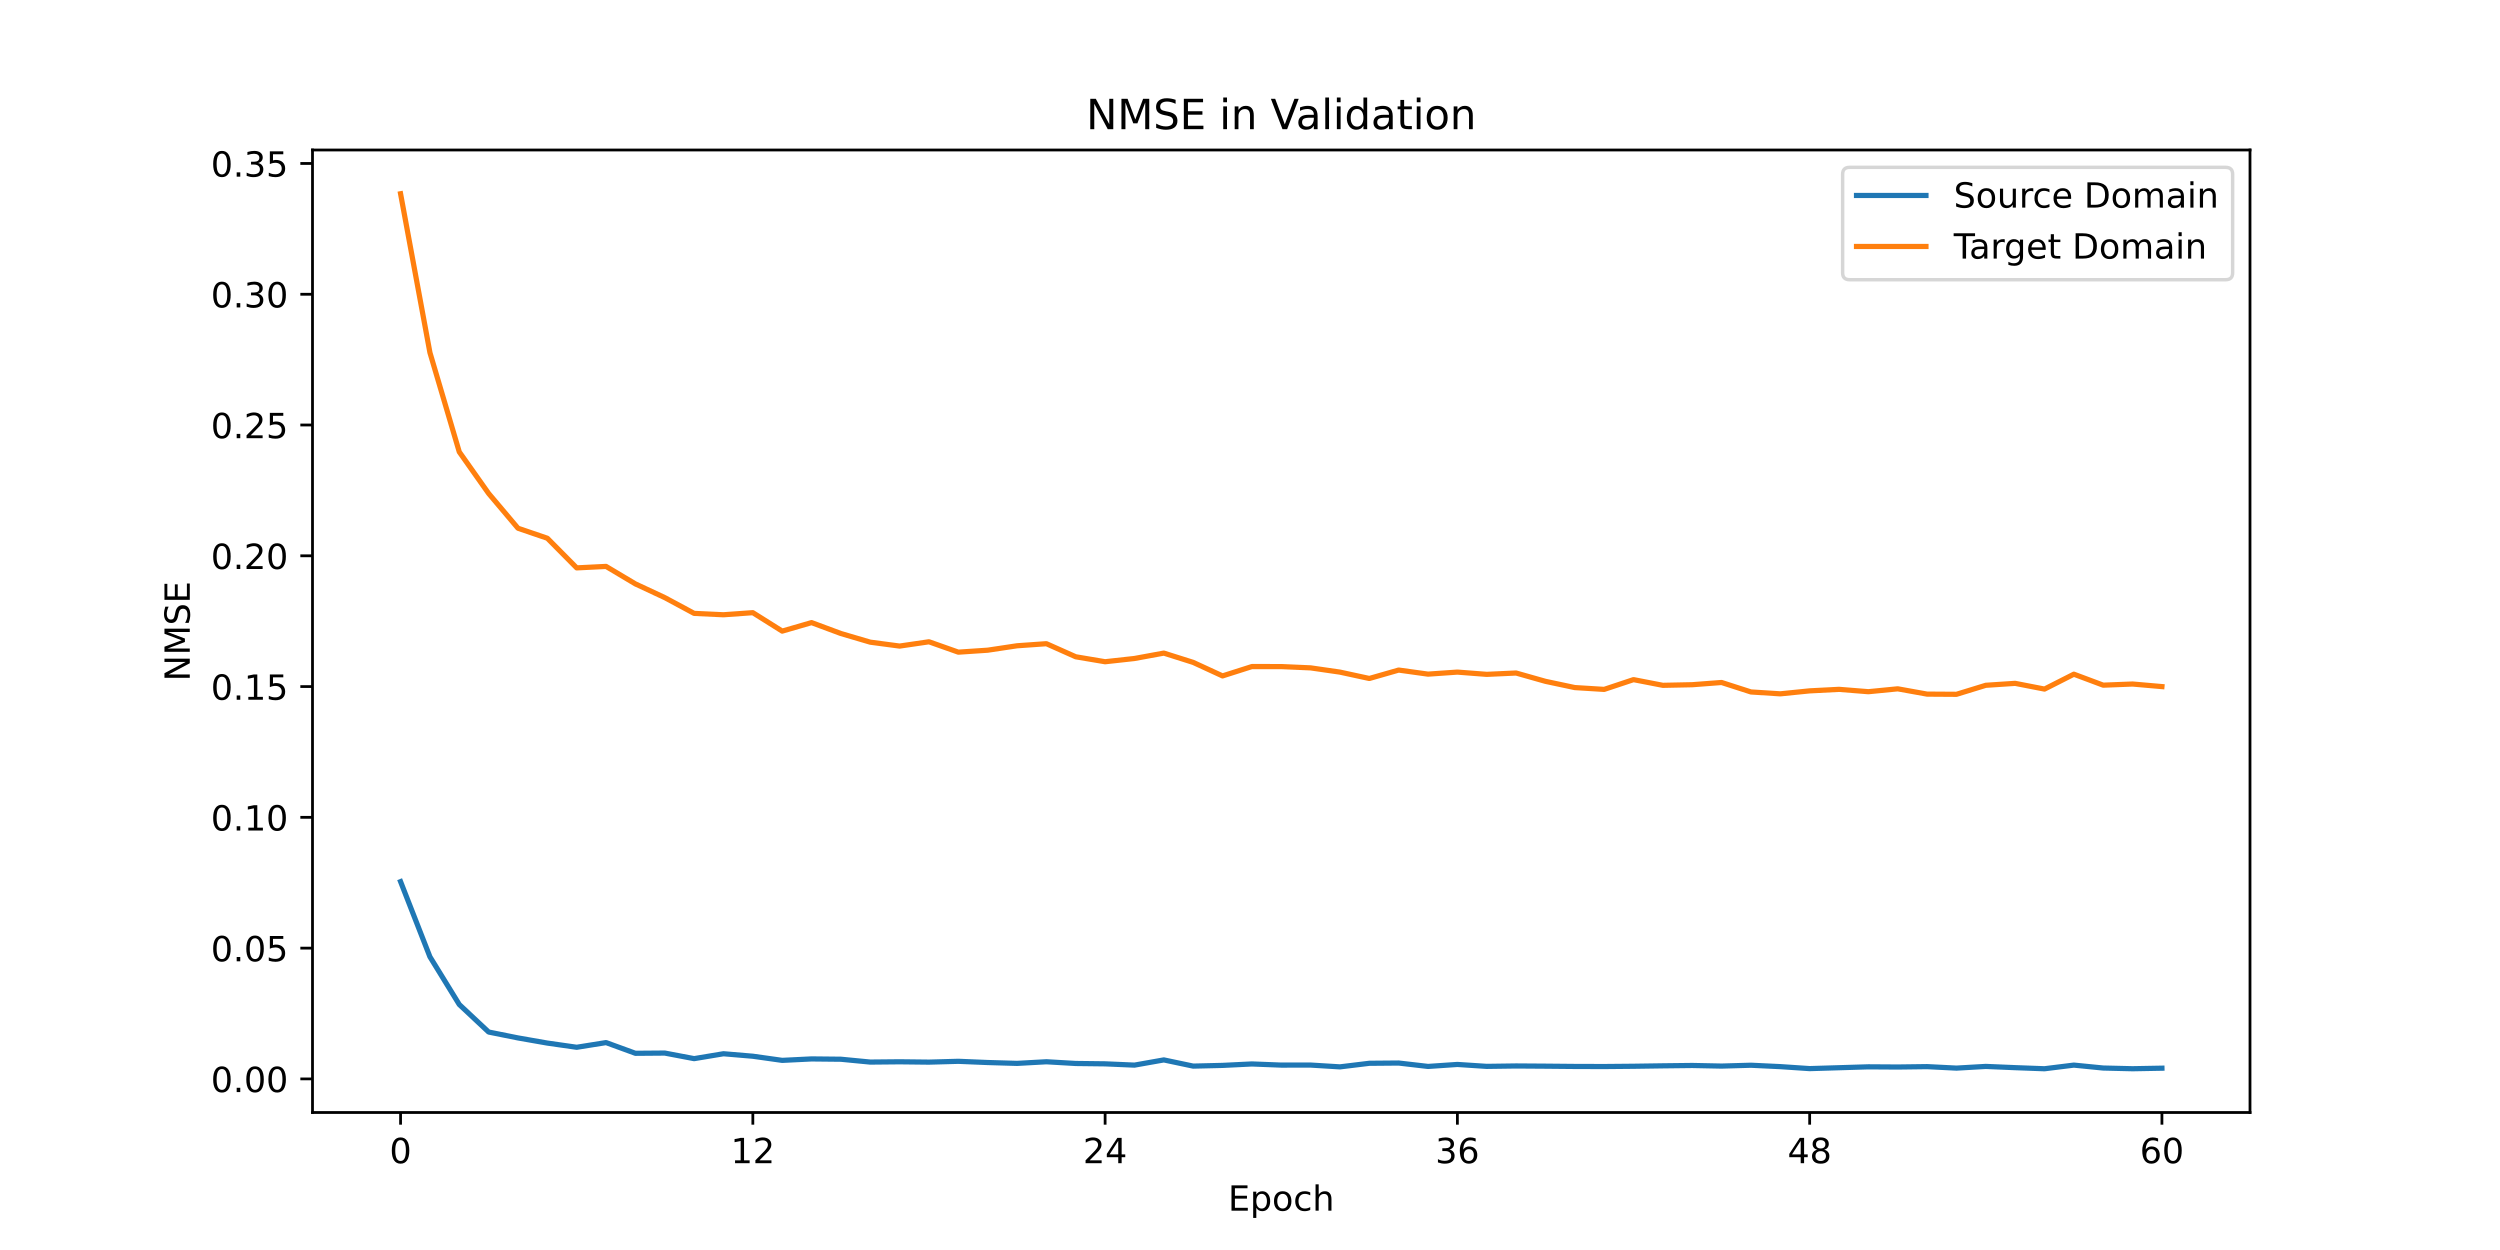
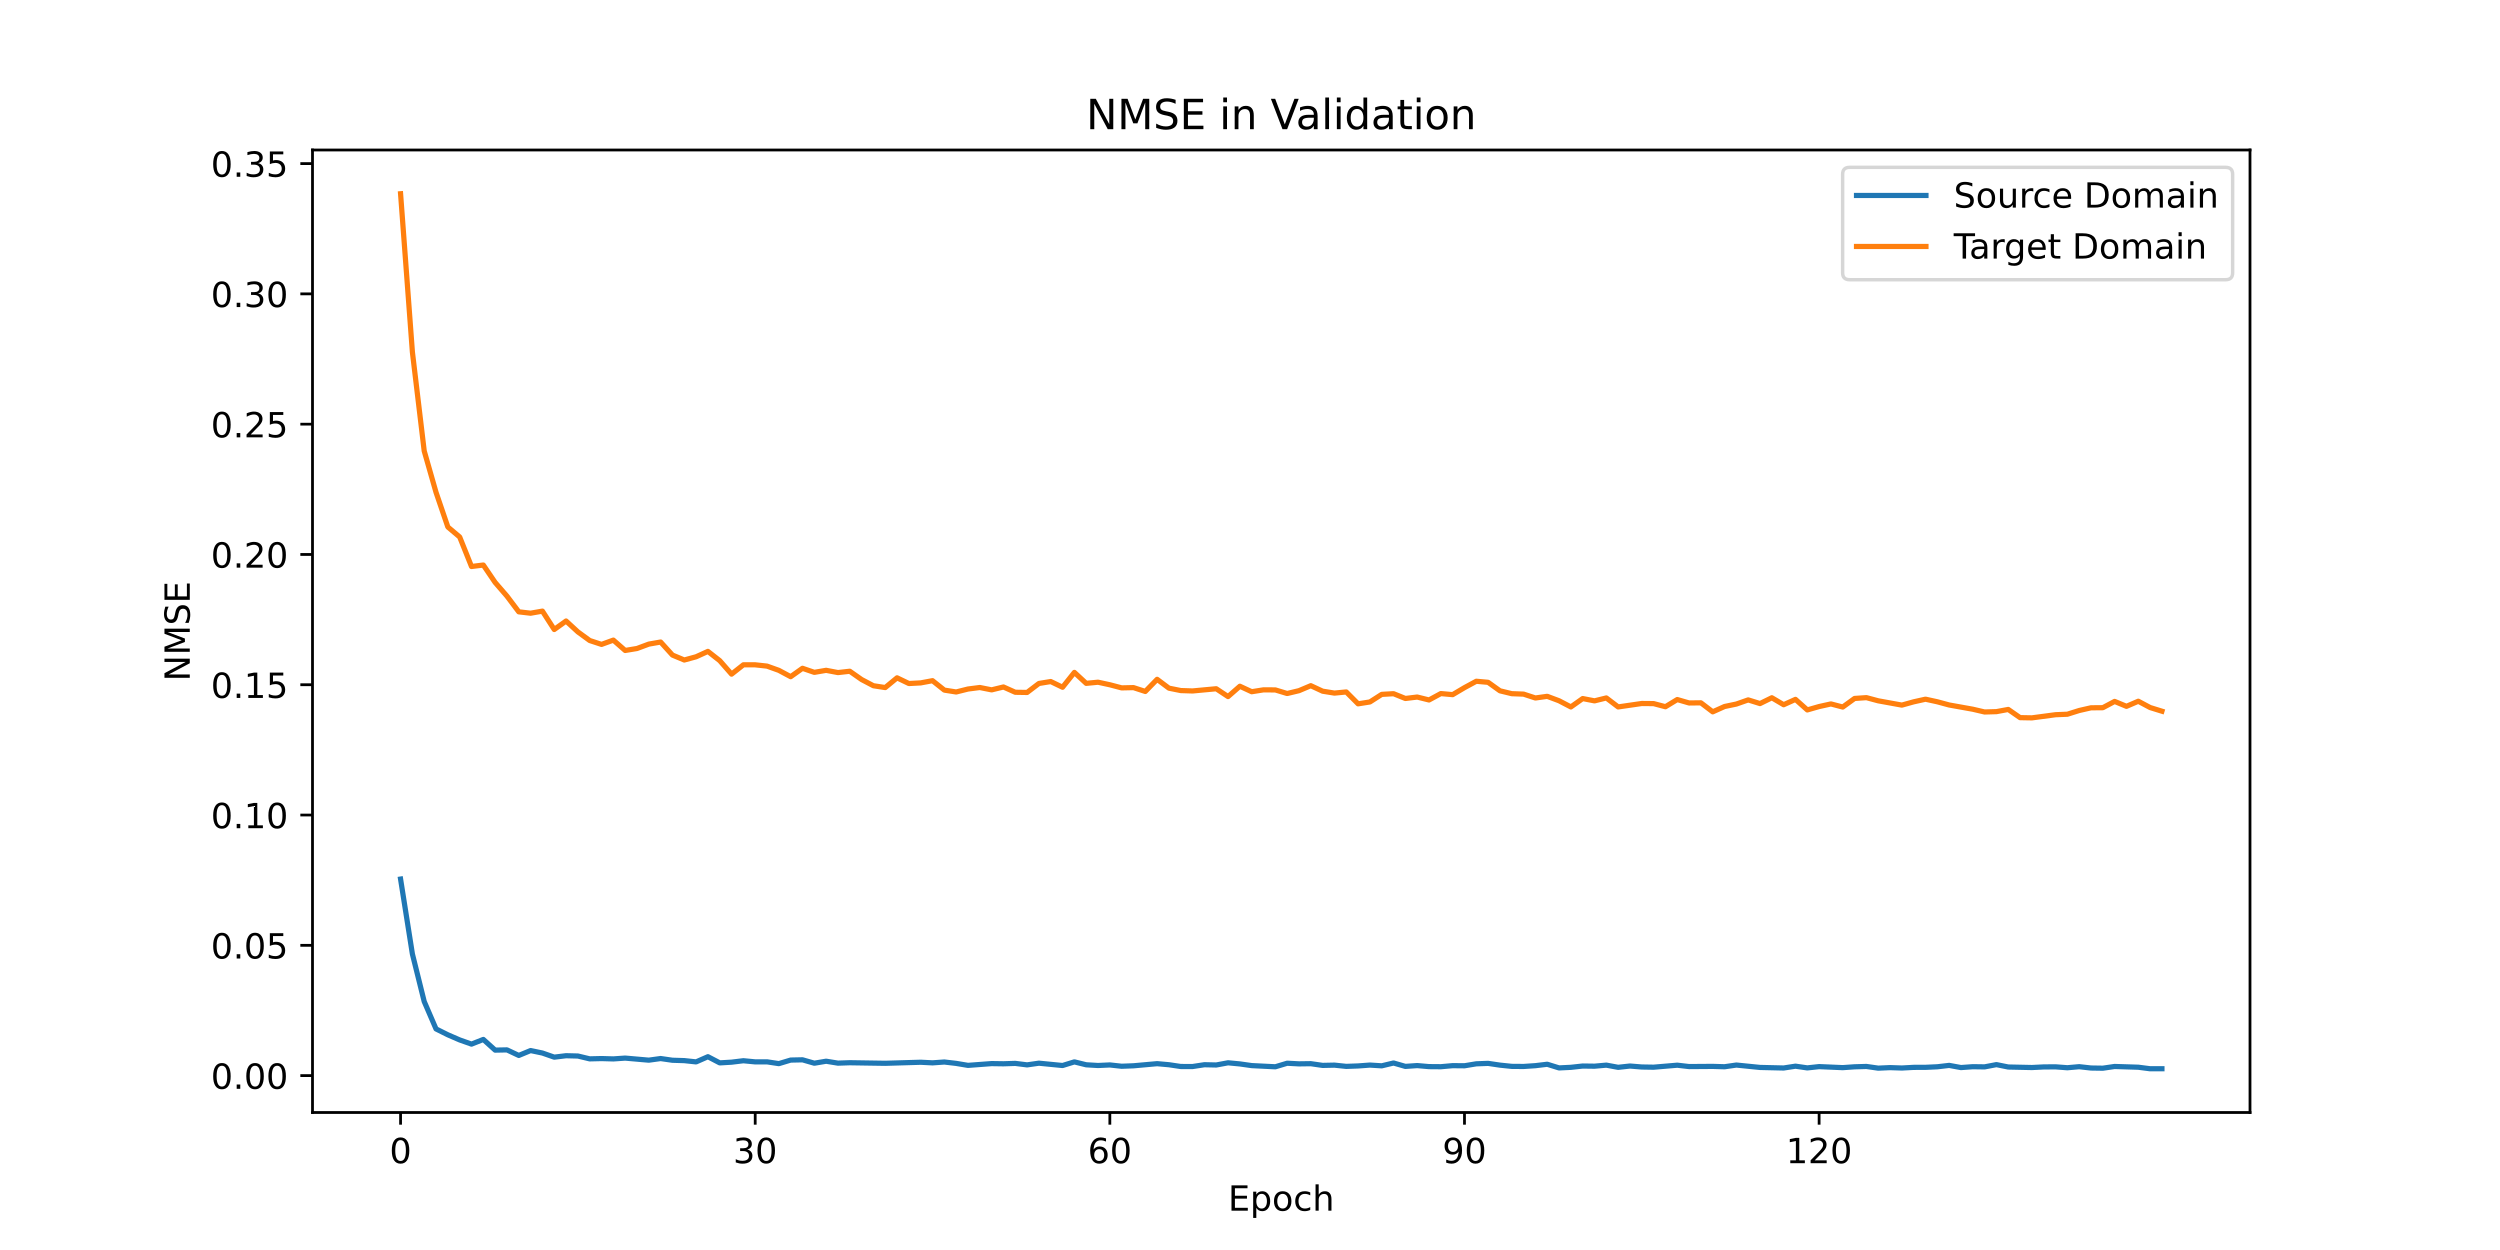
<svg xmlns="http://www.w3.org/2000/svg" xmlns:xlink="http://www.w3.org/1999/xlink" width="720pt" height="360pt" viewBox="0 0 720 360" version="1.1">
  <defs>
    <style type="text/css">*{stroke-linejoin: round; stroke-linecap: butt}</style>
  </defs>
  <g id="figure_1">
    <g id="patch_1">
      <path d="M 0 360  L 720 360  L 720 0  L 0 0  z " style="fill: #ffffff" />
    </g>
    <g id="axes_1">
      <g id="patch_2">
        <path d="M 90 320.4  L 648 320.4  L 648 43.2  L 90 43.2  z " style="fill: #ffffff" />
      </g>
      <g id="matplotlib.axis_1">
        <g id="xtick_1">
          <g id="line2d_1">
            <defs>
-               <path id="m28e0b7d686" d="M 0 0  L 0 3.5  " style="stroke: #000000; stroke-width: 0.8" />
-             </defs>
-             <g>
-               <use xlink:href="#m28e0b7d686" x="115.364" y="320.4" style="stroke: #000000; stroke-width: 0.8" />
+               <path id="m76e03df999" d="M 0 0  L 0 3.5  " style="stroke: #000000; stroke-width: 0.8" />
+             </defs>
+             <g>
+               <use xlink:href="#m76e03df999" x="115.364" y="320.4" style="stroke: #000000; stroke-width: 0.8" />
            </g>
          </g>
          <g id="text_1">
            <g transform="translate(112.1824 334.9984) scale(0.1 -0.1)">
              <defs>
                <path id="DejaVuSans-30" d="M 2034 4250  Q 1547 4250 1301 3770  Q 1056 3291 1056 2328  Q 1056 1369 1301 889  Q 1547 409 2034 409  Q 2525 409 2770 889  Q 3016 1369 3016 2328  Q 3016 3291 2770 3770  Q 2525 4250 2034 4250  z M 2034 4750  Q 2819 4750 3233 4129  Q 3647 3509 3647 2328  Q 3647 1150 3233 529  Q 2819 -91 2034 -91  Q 1250 -91 836 529  Q 422 1150 422 2328  Q 422 3509 836 4129  Q 1250 4750 2034 4750  z " transform="scale(0.015625)" />
              </defs>
              <use xlink:href="#DejaVuSans-30" />
            </g>
          </g>
        </g>
        <g id="xtick_2">
          <g id="line2d_2">
            <g>
-               <use xlink:href="#m28e0b7d686" x="216.818" y="320.4" style="stroke: #000000; stroke-width: 0.8" />
+               <use xlink:href="#m76e03df999" x="217.499" y="320.4" style="stroke: #000000; stroke-width: 0.8" />
            </g>
          </g>
          <g id="text_2">
-             <g transform="translate(210.4557 334.9984) scale(0.1 -0.1)">
+             <g transform="translate(211.1366 334.9984) scale(0.1 -0.1)">
+               <defs>
+                 <path id="DejaVuSans-33" d="M 2597 2516  Q 3050 2419 3304 2112  Q 3559 1806 3559 1356  Q 3559 666 3084 287  Q 2609 -91 1734 -91  Q 1441 -91 1130 -33  Q 819 25 488 141  L 488 750  Q 750 597 1062 519  Q 1375 441 1716 441  Q 2309 441 2620 675  Q 2931 909 2931 1356  Q 2931 1769 2642 2001  Q 2353 2234 1838 2234  L 1294 2234  L 1294 2753  L 1863 2753  Q 2328 2753 2575 2939  Q 2822 3125 2822 3475  Q 2822 3834 2567 4026  Q 2313 4219 1838 4219  Q 1578 4219 1281 4162  Q 984 4106 628 3988  L 628 4550  Q 988 4650 1302 4700  Q 1616 4750 1894 4750  Q 2613 4750 3031 4423  Q 3450 4097 3450 3541  Q 3450 3153 3228 2886  Q 3006 2619 2597 2516  z " transform="scale(0.015625)" />
+               </defs>
+               <use xlink:href="#DejaVuSans-33" />
+               <use xlink:href="#DejaVuSans-30" transform="translate(63.62305 0)" />
+             </g>
+           </g>
+         </g>
+         <g id="xtick_3">
+           <g id="line2d_3">
+             <g>
+               <use xlink:href="#m76e03df999" x="319.635" y="320.4" style="stroke: #000000; stroke-width: 0.8" />
+             </g>
+           </g>
+           <g id="text_3">
+             <g transform="translate(313.272 334.9984) scale(0.1 -0.1)">
+               <defs>
+                 <path id="DejaVuSans-36" d="M 2113 2584  Q 1688 2584 1439 2293  Q 1191 2003 1191 1497  Q 1191 994 1439 701  Q 1688 409 2113 409  Q 2538 409 2786 701  Q 3034 994 3034 1497  Q 3034 2003 2786 2293  Q 2538 2584 2113 2584  z M 3366 4563  L 3366 3988  Q 3128 4100 2886 4159  Q 2644 4219 2406 4219  Q 1781 4219 1451 3797  Q 1122 3375 1075 2522  Q 1259 2794 1537 2939  Q 1816 3084 2150 3084  Q 2853 3084 3261 2657  Q 3669 2231 3669 1497  Q 3669 778 3244 343  Q 2819 -91 2113 -91  Q 1303 -91 875 529  Q 447 1150 447 2328  Q 447 3434 972 4092  Q 1497 4750 2381 4750  Q 2619 4750 2861 4703  Q 3103 4656 3366 4563  z " transform="scale(0.015625)" />
+               </defs>
+               <use xlink:href="#DejaVuSans-36" />
+               <use xlink:href="#DejaVuSans-30" transform="translate(63.62305 0)" />
+             </g>
+           </g>
+         </g>
+         <g id="xtick_4">
+           <g id="line2d_4">
+             <g>
+               <use xlink:href="#m76e03df999" x="421.77" y="320.4" style="stroke: #000000; stroke-width: 0.8" />
+             </g>
+           </g>
+           <g id="text_4">
+             <g transform="translate(415.4075 334.9984) scale(0.1 -0.1)">
+               <defs>
+                 <path id="DejaVuSans-39" d="M 703 97  L 703 672  Q 941 559 1184 500  Q 1428 441 1663 441  Q 2288 441 2617 861  Q 2947 1281 2994 2138  Q 2813 1869 2534 1725  Q 2256 1581 1919 1581  Q 1219 1581 811 2004  Q 403 2428 403 3163  Q 403 3881 828 4315  Q 1253 4750 1959 4750  Q 2769 4750 3195 4129  Q 3622 3509 3622 2328  Q 3622 1225 3098 567  Q 2575 -91 1691 -91  Q 1453 -91 1209 -44  Q 966 3 703 97  z M 1959 2075  Q 2384 2075 2632 2365  Q 2881 2656 2881 3163  Q 2881 3666 2632 3958  Q 2384 4250 1959 4250  Q 1534 4250 1286 3958  Q 1038 3666 1038 3163  Q 1038 2656 1286 2365  Q 1534 2075 1959 2075  z " transform="scale(0.015625)" />
+               </defs>
+               <use xlink:href="#DejaVuSans-39" />
+               <use xlink:href="#DejaVuSans-30" transform="translate(63.62305 0)" />
+             </g>
+           </g>
+         </g>
+         <g id="xtick_5">
+           <g id="line2d_5">
+             <g>
+               <use xlink:href="#m76e03df999" x="523.905" y="320.4" style="stroke: #000000; stroke-width: 0.8" />
+             </g>
+           </g>
+           <g id="text_5">
+             <g transform="translate(514.3617 334.9984) scale(0.1 -0.1)">
              <defs>
                <path id="DejaVuSans-31" d="M 794 531  L 1825 531  L 1825 4091  L 703 3866  L 703 4441  L 1819 4666  L 2450 4666  L 2450 531  L 3481 531  L 3481 0  L 794 0  L 794 531  z " transform="scale(0.015625)" />
                <path id="DejaVuSans-32" d="M 1228 531  L 3431 531  L 3431 0  L 469 0  L 469 531  Q 828 903 1448 1529  Q 2069 2156 2228 2338  Q 2531 2678 2651 2914  Q 2772 3150 2772 3378  Q 2772 3750 2511 3984  Q 2250 4219 1831 4219  Q 1534 4219 1204 4116  Q 875 4013 500 3803  L 500 4441  Q 881 4594 1212 4672  Q 1544 4750 1819 4750  Q 2544 4750 2975 4387  Q 3406 4025 3406 3419  Q 3406 3131 3298 2873  Q 3191 2616 2906 2266  Q 2828 2175 2409 1742  Q 1991 1309 1228 531  z " transform="scale(0.015625)" />
              </defs>
              <use xlink:href="#DejaVuSans-31" />
              <use xlink:href="#DejaVuSans-32" transform="translate(63.62305 0)" />
-             </g>
-           </g>
-         </g>
-         <g id="xtick_3">
-           <g id="line2d_3">
-             <g>
-               <use xlink:href="#m28e0b7d686" x="318.273" y="320.4" style="stroke: #000000; stroke-width: 0.8" />
-             </g>
-           </g>
-           <g id="text_3">
-             <g transform="translate(311.9102 334.9984) scale(0.1 -0.1)">
-               <defs>
-                 <path id="DejaVuSans-34" d="M 2419 4116  L 825 1625  L 2419 1625  L 2419 4116  z M 2253 4666  L 3047 4666  L 3047 1625  L 3713 1625  L 3713 1100  L 3047 1100  L 3047 0  L 2419 0  L 2419 1100  L 313 1100  L 313 1709  L 2253 4666  z " transform="scale(0.015625)" />
-               </defs>
-               <use xlink:href="#DejaVuSans-32" />
-               <use xlink:href="#DejaVuSans-34" transform="translate(63.62305 0)" />
-             </g>
-           </g>
-         </g>
-         <g id="xtick_4">
-           <g id="line2d_4">
-             <g>
-               <use xlink:href="#m28e0b7d686" x="419.727" y="320.4" style="stroke: #000000; stroke-width: 0.8" />
-             </g>
-           </g>
-           <g id="text_4">
-             <g transform="translate(413.3648 334.9984) scale(0.1 -0.1)">
-               <defs>
-                 <path id="DejaVuSans-33" d="M 2597 2516  Q 3050 2419 3304 2112  Q 3559 1806 3559 1356  Q 3559 666 3084 287  Q 2609 -91 1734 -91  Q 1441 -91 1130 -33  Q 819 25 488 141  L 488 750  Q 750 597 1062 519  Q 1375 441 1716 441  Q 2309 441 2620 675  Q 2931 909 2931 1356  Q 2931 1769 2642 2001  Q 2353 2234 1838 2234  L 1294 2234  L 1294 2753  L 1863 2753  Q 2328 2753 2575 2939  Q 2822 3125 2822 3475  Q 2822 3834 2567 4026  Q 2313 4219 1838 4219  Q 1578 4219 1281 4162  Q 984 4106 628 3988  L 628 4550  Q 988 4650 1302 4700  Q 1616 4750 1894 4750  Q 2613 4750 3031 4423  Q 3450 4097 3450 3541  Q 3450 3153 3228 2886  Q 3006 2619 2597 2516  z " transform="scale(0.015625)" />
-                 <path id="DejaVuSans-36" d="M 2113 2584  Q 1688 2584 1439 2293  Q 1191 2003 1191 1497  Q 1191 994 1439 701  Q 1688 409 2113 409  Q 2538 409 2786 701  Q 3034 994 3034 1497  Q 3034 2003 2786 2293  Q 2538 2584 2113 2584  z M 3366 4563  L 3366 3988  Q 3128 4100 2886 4159  Q 2644 4219 2406 4219  Q 1781 4219 1451 3797  Q 1122 3375 1075 2522  Q 1259 2794 1537 2939  Q 1816 3084 2150 3084  Q 2853 3084 3261 2657  Q 3669 2231 3669 1497  Q 3669 778 3244 343  Q 2819 -91 2113 -91  Q 1303 -91 875 529  Q 447 1150 447 2328  Q 447 3434 972 4092  Q 1497 4750 2381 4750  Q 2619 4750 2861 4703  Q 3103 4656 3366 4563  z " transform="scale(0.015625)" />
-               </defs>
-               <use xlink:href="#DejaVuSans-33" />
-               <use xlink:href="#DejaVuSans-36" transform="translate(63.62305 0)" />
-             </g>
-           </g>
-         </g>
-         <g id="xtick_5">
-           <g id="line2d_5">
-             <g>
-               <use xlink:href="#m28e0b7d686" x="521.182" y="320.4" style="stroke: #000000; stroke-width: 0.8" />
-             </g>
-           </g>
-           <g id="text_5">
-             <g transform="translate(514.8193 334.9984) scale(0.1 -0.1)">
-               <defs>
-                 <path id="DejaVuSans-38" d="M 2034 2216  Q 1584 2216 1326 1975  Q 1069 1734 1069 1313  Q 1069 891 1326 650  Q 1584 409 2034 409  Q 2484 409 2743 651  Q 3003 894 3003 1313  Q 3003 1734 2745 1975  Q 2488 2216 2034 2216  z M 1403 2484  Q 997 2584 770 2862  Q 544 3141 544 3541  Q 544 4100 942 4425  Q 1341 4750 2034 4750  Q 2731 4750 3128 4425  Q 3525 4100 3525 3541  Q 3525 3141 3298 2862  Q 3072 2584 2669 2484  Q 3125 2378 3379 2068  Q 3634 1759 3634 1313  Q 3634 634 3220 271  Q 2806 -91 2034 -91  Q 1263 -91 848 271  Q 434 634 434 1313  Q 434 1759 690 2068  Q 947 2378 1403 2484  z M 1172 3481  Q 1172 3119 1398 2916  Q 1625 2713 2034 2713  Q 2441 2713 2670 2916  Q 2900 3119 2900 3481  Q 2900 3844 2670 4047  Q 2441 4250 2034 4250  Q 1625 4250 1398 4047  Q 1172 3844 1172 3481  z " transform="scale(0.015625)" />
-               </defs>
-               <use xlink:href="#DejaVuSans-34" />
-               <use xlink:href="#DejaVuSans-38" transform="translate(63.62305 0)" />
-             </g>
-           </g>
-         </g>
-         <g id="xtick_6">
-           <g id="line2d_6">
-             <g>
-               <use xlink:href="#m28e0b7d686" x="622.636" y="320.4" style="stroke: #000000; stroke-width: 0.8" />
-             </g>
-           </g>
-           <g id="text_6">
-             <g transform="translate(616.2739 334.9984) scale(0.1 -0.1)">
-               <use xlink:href="#DejaVuSans-36" />
-               <use xlink:href="#DejaVuSans-30" transform="translate(63.62305 0)" />
-             </g>
-           </g>
-         </g>
-         <g id="text_7">
+               <use xlink:href="#DejaVuSans-30" transform="translate(127.2461 0)" />
+             </g>
+           </g>
+         </g>
+         <g id="text_6">
          <g transform="translate(353.6891 348.6766) scale(0.1 -0.1)">
            <defs>
              <path id="DejaVuSans-45" d="M 628 4666  L 3578 4666  L 3578 4134  L 1259 4134  L 1259 2753  L 3481 2753  L 3481 2222  L 1259 2222  L 1259 531  L 3634 531  L 3634 0  L 628 0  L 628 4666  z " transform="scale(0.015625)" />
              <path id="DejaVuSans-70" d="M 1159 525  L 1159 -1331  L 581 -1331  L 581 3500  L 1159 3500  L 1159 2969  Q 1341 3281 1617 3432  Q 1894 3584 2278 3584  Q 2916 3584 3314 3078  Q 3713 2572 3713 1747  Q 3713 922 3314 415  Q 2916 -91 2278 -91  Q 1894 -91 1617 61  Q 1341 213 1159 525  z M 3116 1747  Q 3116 2381 2855 2742  Q 2594 3103 2138 3103  Q 1681 3103 1420 2742  Q 1159 2381 1159 1747  Q 1159 1113 1420 752  Q 1681 391 2138 391  Q 2594 391 2855 752  Q 3116 1113 3116 1747  z " transform="scale(0.015625)" />
              <path id="DejaVuSans-6f" d="M 1959 3097  Q 1497 3097 1228 2736  Q 959 2375 959 1747  Q 959 1119 1226 758  Q 1494 397 1959 397  Q 2419 397 2687 759  Q 2956 1122 2956 1747  Q 2956 2369 2687 2733  Q 2419 3097 1959 3097  z M 1959 3584  Q 2709 3584 3137 3096  Q 3566 2609 3566 1747  Q 3566 888 3137 398  Q 2709 -91 1959 -91  Q 1206 -91 779 398  Q 353 888 353 1747  Q 353 2609 779 3096  Q 1206 3584 1959 3584  z " transform="scale(0.015625)" />
              <path id="DejaVuSans-63" d="M 3122 3366  L 3122 2828  Q 2878 2963 2633 3030  Q 2388 3097 2138 3097  Q 1578 3097 1268 2742  Q 959 2388 959 1747  Q 959 1106 1268 751  Q 1578 397 2138 397  Q 2388 397 2633 464  Q 2878 531 3122 666  L 3122 134  Q 2881 22 2623 -34  Q 2366 -91 2075 -91  Q 1284 -91 818 406  Q 353 903 353 1747  Q 353 2603 823 3093  Q 1294 3584 2113 3584  Q 2378 3584 2631 3529  Q 2884 3475 3122 3366  z " transform="scale(0.015625)" />
              <path id="DejaVuSans-68" d="M 3513 2113  L 3513 0  L 2938 0  L 2938 2094  Q 2938 2591 2744 2837  Q 2550 3084 2163 3084  Q 1697 3084 1428 2787  Q 1159 2491 1159 1978  L 1159 0  L 581 0  L 581 4863  L 1159 4863  L 1159 2956  Q 1366 3272 1645 3428  Q 1925 3584 2291 3584  Q 2894 3584 3203 3211  Q 3513 2838 3513 2113  z " transform="scale(0.015625)" />
            </defs>
            <use xlink:href="#DejaVuSans-45" />
            <use xlink:href="#DejaVuSans-70" transform="translate(63.18359 0)" />
            <use xlink:href="#DejaVuSans-6f" transform="translate(126.6602 0)" />
            <use xlink:href="#DejaVuSans-63" transform="translate(187.8418 0)" />
            <use xlink:href="#DejaVuSans-68" transform="translate(242.8223 0)" />
          </g>
        </g>
      </g>
      <g id="matplotlib.axis_2">
        <g id="ytick_1">
-           <g id="line2d_7">
-             <defs>
-               <path id="m62c5f1af9b" d="M 0 0  L -3.5 0  " style="stroke: #000000; stroke-width: 0.8" />
-             </defs>
-             <g>
-               <use xlink:href="#m62c5f1af9b" x="90" y="310.721" style="stroke: #000000; stroke-width: 0.8" />
-             </g>
-           </g>
-           <g id="text_8">
-             <g transform="translate(60.73438 314.5204) scale(0.1 -0.1)">
+           <g id="line2d_6">
+             <defs>
+               <path id="m26f7a09ce7" d="M 0 0  L -3.5 0  " style="stroke: #000000; stroke-width: 0.8" />
+             </defs>
+             <g>
+               <use xlink:href="#m26f7a09ce7" x="90" y="309.777" style="stroke: #000000; stroke-width: 0.8" />
+             </g>
+           </g>
+           <g id="text_7">
+             <g transform="translate(60.73438 313.5762) scale(0.1 -0.1)">
              <defs>
                <path id="DejaVuSans-2e" d="M 684 794  L 1344 794  L 1344 0  L 684 0  L 684 794  z " transform="scale(0.015625)" />
              </defs>
              <use xlink:href="#DejaVuSans-30" />
              <use xlink:href="#DejaVuSans-2e" transform="translate(63.62305 0)" />
              <use xlink:href="#DejaVuSans-30" transform="translate(95.41016 0)" />
              <use xlink:href="#DejaVuSans-30" transform="translate(159.0332 0)" />
            </g>
          </g>
        </g>
        <g id="ytick_2">
-           <g id="line2d_8">
-             <g>
-               <use xlink:href="#m62c5f1af9b" x="90" y="273.058" style="stroke: #000000; stroke-width: 0.8" />
-             </g>
-           </g>
-           <g id="text_9">
-             <g transform="translate(60.73438 276.8574) scale(0.1 -0.1)">
+           <g id="line2d_7">
+             <g>
+               <use xlink:href="#m26f7a09ce7" x="90" y="272.253" style="stroke: #000000; stroke-width: 0.8" />
+             </g>
+           </g>
+           <g id="text_8">
+             <g transform="translate(60.73438 276.0527) scale(0.1 -0.1)">
              <defs>
                <path id="DejaVuSans-35" d="M 691 4666  L 3169 4666  L 3169 4134  L 1269 4134  L 1269 2991  Q 1406 3038 1543 3061  Q 1681 3084 1819 3084  Q 2600 3084 3056 2656  Q 3513 2228 3513 1497  Q 3513 744 3044 326  Q 2575 -91 1722 -91  Q 1428 -91 1123 -41  Q 819 9 494 109  L 494 744  Q 775 591 1075 516  Q 1375 441 1709 441  Q 2250 441 2565 725  Q 2881 1009 2881 1497  Q 2881 1984 2565 2268  Q 2250 2553 1709 2553  Q 1456 2553 1204 2497  Q 953 2441 691 2322  L 691 4666  z " transform="scale(0.015625)" />
              </defs>
              <use xlink:href="#DejaVuSans-30" />
              <use xlink:href="#DejaVuSans-2e" transform="translate(63.62305 0)" />
              <use xlink:href="#DejaVuSans-30" transform="translate(95.41016 0)" />
              <use xlink:href="#DejaVuSans-35" transform="translate(159.0332 0)" />
            </g>
          </g>
        </g>
        <g id="ytick_3">
-           <g id="line2d_9">
-             <g>
-               <use xlink:href="#m62c5f1af9b" x="90" y="235.395" style="stroke: #000000; stroke-width: 0.8" />
-             </g>
-           </g>
-           <g id="text_10">
-             <g transform="translate(60.73438 239.1943) scale(0.1 -0.1)">
+           <g id="line2d_8">
+             <g>
+               <use xlink:href="#m26f7a09ce7" x="90" y="234.73" style="stroke: #000000; stroke-width: 0.8" />
+             </g>
+           </g>
+           <g id="text_9">
+             <g transform="translate(60.73438 238.5291) scale(0.1 -0.1)">
              <use xlink:href="#DejaVuSans-30" />
              <use xlink:href="#DejaVuSans-2e" transform="translate(63.62305 0)" />
              <use xlink:href="#DejaVuSans-31" transform="translate(95.41016 0)" />
              <use xlink:href="#DejaVuSans-30" transform="translate(159.0332 0)" />
            </g>
          </g>
        </g>
        <g id="ytick_4">
-           <g id="line2d_10">
-             <g>
-               <use xlink:href="#m62c5f1af9b" x="90" y="197.732" style="stroke: #000000; stroke-width: 0.8" />
-             </g>
-           </g>
-           <g id="text_11">
-             <g transform="translate(60.73438 201.5313) scale(0.1 -0.1)">
+           <g id="line2d_9">
+             <g>
+               <use xlink:href="#m26f7a09ce7" x="90" y="197.206" style="stroke: #000000; stroke-width: 0.8" />
+             </g>
+           </g>
+           <g id="text_10">
+             <g transform="translate(60.73438 201.0055) scale(0.1 -0.1)">
              <use xlink:href="#DejaVuSans-30" />
              <use xlink:href="#DejaVuSans-2e" transform="translate(63.62305 0)" />
              <use xlink:href="#DejaVuSans-31" transform="translate(95.41016 0)" />
              <use xlink:href="#DejaVuSans-35" transform="translate(159.0332 0)" />
            </g>
          </g>
        </g>
        <g id="ytick_5">
-           <g id="line2d_11">
-             <g>
-               <use xlink:href="#m62c5f1af9b" x="90" y="160.069" style="stroke: #000000; stroke-width: 0.8" />
-             </g>
-           </g>
-           <g id="text_12">
-             <g transform="translate(60.73438 163.8682) scale(0.1 -0.1)">
+           <g id="line2d_10">
+             <g>
+               <use xlink:href="#m26f7a09ce7" x="90" y="159.683" style="stroke: #000000; stroke-width: 0.8" />
+             </g>
+           </g>
+           <g id="text_11">
+             <g transform="translate(60.73438 163.482) scale(0.1 -0.1)">
              <use xlink:href="#DejaVuSans-30" />
              <use xlink:href="#DejaVuSans-2e" transform="translate(63.62305 0)" />
              <use xlink:href="#DejaVuSans-32" transform="translate(95.41016 0)" />
              <use xlink:href="#DejaVuSans-30" transform="translate(159.0332 0)" />
            </g>
          </g>
        </g>
        <g id="ytick_6">
-           <g id="line2d_12">
-             <g>
-               <use xlink:href="#m62c5f1af9b" x="90" y="122.406" style="stroke: #000000; stroke-width: 0.8" />
-             </g>
-           </g>
-           <g id="text_13">
-             <g transform="translate(60.73438 126.2051) scale(0.1 -0.1)">
+           <g id="line2d_11">
+             <g>
+               <use xlink:href="#m26f7a09ce7" x="90" y="122.159" style="stroke: #000000; stroke-width: 0.8" />
+             </g>
+           </g>
+           <g id="text_12">
+             <g transform="translate(60.73438 125.9584) scale(0.1 -0.1)">
              <use xlink:href="#DejaVuSans-30" />
              <use xlink:href="#DejaVuSans-2e" transform="translate(63.62305 0)" />
              <use xlink:href="#DejaVuSans-32" transform="translate(95.41016 0)" />
              <use xlink:href="#DejaVuSans-35" transform="translate(159.0332 0)" />
            </g>
          </g>
        </g>
        <g id="ytick_7">
-           <g id="line2d_13">
-             <g>
-               <use xlink:href="#m62c5f1af9b" x="90" y="84.743" style="stroke: #000000; stroke-width: 0.8" />
-             </g>
-           </g>
-           <g id="text_14">
-             <g transform="translate(60.73438 88.54206) scale(0.1 -0.1)">
+           <g id="line2d_12">
+             <g>
+               <use xlink:href="#m26f7a09ce7" x="90" y="84.636" style="stroke: #000000; stroke-width: 0.8" />
+             </g>
+           </g>
+           <g id="text_13">
+             <g transform="translate(60.73438 88.43486) scale(0.1 -0.1)">
              <use xlink:href="#DejaVuSans-30" />
              <use xlink:href="#DejaVuSans-2e" transform="translate(63.62305 0)" />
              <use xlink:href="#DejaVuSans-33" transform="translate(95.41016 0)" />
              <use xlink:href="#DejaVuSans-30" transform="translate(159.0332 0)" />
            </g>
          </g>
        </g>
        <g id="ytick_8">
-           <g id="line2d_14">
-             <g>
-               <use xlink:href="#m62c5f1af9b" x="90" y="47.08" style="stroke: #000000; stroke-width: 0.8" />
-             </g>
-           </g>
-           <g id="text_15">
-             <g transform="translate(60.73438 50.879) scale(0.1 -0.1)">
+           <g id="line2d_13">
+             <g>
+               <use xlink:href="#m26f7a09ce7" x="90" y="47.112" style="stroke: #000000; stroke-width: 0.8" />
+             </g>
+           </g>
+           <g id="text_14">
+             <g transform="translate(60.73438 50.9113) scale(0.1 -0.1)">
              <use xlink:href="#DejaVuSans-30" />
              <use xlink:href="#DejaVuSans-2e" transform="translate(63.62305 0)" />
              <use xlink:href="#DejaVuSans-33" transform="translate(95.41016 0)" />
              <use xlink:href="#DejaVuSans-35" transform="translate(159.0332 0)" />
            </g>
          </g>
        </g>
-         <g id="text_16">
+         <g id="text_15">
          <g transform="translate(54.65469 196.1883) rotate(-90) scale(0.1 -0.1)">
            <defs>
              <path id="DejaVuSans-4e" d="M 628 4666  L 1478 4666  L 3547 763  L 3547 4666  L 4159 4666  L 4159 0  L 3309 0  L 1241 3903  L 1241 0  L 628 0  L 628 4666  z " transform="scale(0.015625)" />
              <path id="DejaVuSans-4d" d="M 628 4666  L 1569 4666  L 2759 1491  L 3956 4666  L 4897 4666  L 4897 0  L 4281 0  L 4281 4097  L 3078 897  L 2444 897  L 1241 4097  L 1241 0  L 628 0  L 628 4666  z " transform="scale(0.015625)" />
              <path id="DejaVuSans-53" d="M 3425 4513  L 3425 3897  Q 3066 4069 2747 4153  Q 2428 4238 2131 4238  Q 1616 4238 1336 4038  Q 1056 3838 1056 3469  Q 1056 3159 1242 3001  Q 1428 2844 1947 2747  L 2328 2669  Q 3034 2534 3370 2195  Q 3706 1856 3706 1288  Q 3706 609 3251 259  Q 2797 -91 1919 -91  Q 1588 -91 1214 -16  Q 841 59 441 206  L 441 856  Q 825 641 1194 531  Q 1563 422 1919 422  Q 2459 422 2753 634  Q 3047 847 3047 1241  Q 3047 1584 2836 1778  Q 2625 1972 2144 2069  L 1759 2144  Q 1053 2284 737 2584  Q 422 2884 422 3419  Q 422 4038 858 4394  Q 1294 4750 2059 4750  Q 2388 4750 2728 4690  Q 3069 4631 3425 4513  z " transform="scale(0.015625)" />
            </defs>
            <use xlink:href="#DejaVuSans-4e" />
            <use xlink:href="#DejaVuSans-4d" transform="translate(74.80469 0)" />
            <use xlink:href="#DejaVuSans-53" transform="translate(161.084 0)" />
            <use xlink:href="#DejaVuSans-45" transform="translate(224.5605 0)" />
          </g>
        </g>
      </g>
+       <g id="line2d_14">
+         <path d="M 115.364 253.171  L 118.768 274.741  L 122.173 288.435  L 125.577 296.33  L 128.982 298.024  L 132.386 299.5  L 135.791 300.705  L 139.195 299.359  L 142.6 302.435  L 146.004 302.366  L 149.409 303.966  L 152.813 302.561  L 156.218 303.274  L 159.622 304.462  L 163.027 304.047  L 166.431 304.135  L 169.836 304.951  L 173.24 304.868  L 176.645 304.967  L 180.049 304.732  L 186.858 305.328  L 190.263 304.86  L 193.667 305.353  L 197.072 305.459  L 200.477 305.825  L 203.881 304.331  L 207.286 306.108  L 210.69 305.905  L 214.095 305.492  L 217.499 305.819  L 220.904 305.81  L 224.308 306.325  L 227.713 305.301  L 231.117 305.226  L 234.522 306.203  L 237.926 305.632  L 241.331 306.185  L 244.735 306.066  L 254.949 306.231  L 265.162 305.927  L 268.567 306.1  L 271.971 305.858  L 275.376 306.258  L 278.78 306.827  L 285.589 306.316  L 288.994 306.37  L 292.398 306.258  L 295.803 306.685  L 299.207 306.198  L 306.016 306.867  L 309.421 305.821  L 312.826 306.66  L 316.23 306.863  L 319.635 306.704  L 323.039 307.08  L 326.444 306.948  L 333.253 306.338  L 336.657 306.644  L 340.062 307.152  L 343.466 307.16  L 346.871 306.64  L 350.275 306.717  L 353.68 306.087  L 357.084 306.411  L 360.489 306.893  L 367.298 307.233  L 370.702 306.21  L 374.107 306.392  L 377.511 306.342  L 380.916 306.836  L 384.32 306.761  L 387.725 307.118  L 391.129 306.993  L 394.534 306.741  L 397.938 306.956  L 401.343 306.144  L 404.747 307.123  L 408.152 306.888  L 411.556 307.186  L 414.961 307.215  L 418.365 306.909  L 421.77 306.943  L 425.174 306.378  L 428.579 306.252  L 431.984 306.759  L 435.388 307.114  L 438.793 307.142  L 442.197 306.913  L 445.602 306.505  L 449.006 307.559  L 452.411 307.392  L 455.815 307.017  L 459.22 307.063  L 462.624 306.761  L 466.029 307.391  L 469.433 307.016  L 472.838 307.295  L 476.242 307.353  L 483.051 306.776  L 486.456 307.171  L 493.265 307.121  L 496.669 307.224  L 500.074 306.735  L 506.883 307.422  L 513.692 307.584  L 517.096 307.06  L 520.501 307.555  L 523.905 307.186  L 530.714 307.479  L 534.119 307.241  L 537.523 307.14  L 540.928 307.629  L 544.333 307.475  L 547.737 307.587  L 551.142 307.402  L 554.546 307.392  L 557.951 307.233  L 561.355 306.835  L 564.76 307.458  L 568.164 307.212  L 571.569 307.26  L 574.973 306.611  L 578.378 307.299  L 585.187 307.448  L 588.591 307.279  L 591.996 307.252  L 595.4 307.51  L 598.805 307.207  L 602.209 307.589  L 605.614 307.642  L 609.018 307.146  L 615.827 307.36  L 619.232 307.8  L 622.636 307.795  L 622.636 307.795  " clip-path="url(#pa2b07ef96d)" style="fill: none; stroke: #1f77b4; stroke-width: 1.5; stroke-linecap: square" />
+       </g>
      <g id="line2d_15">
-         <path d="M 115.364 253.905  L 123.818 275.555  L 132.273 289.3  L 140.727 297.224  L 149.182 298.924  L 157.636 300.406  L 166.091 301.616  L 174.545 300.264  L 183 303.352  L 191.455 303.282  L 199.909 304.889  L 208.364 303.478  L 216.818 304.194  L 225.273 305.387  L 233.727 304.97  L 242.182 305.059  L 250.636 305.877  L 259.091 305.794  L 267.545 305.893  L 276 305.657  L 284.455 306.006  L 292.909 306.255  L 301.364 305.786  L 309.818 306.281  L 318.273 306.387  L 326.727 306.755  L 335.182 305.255  L 343.636 307.039  L 352.091 306.835  L 360.545 306.42  L 369 306.749  L 377.455 306.739  L 385.909 307.257  L 394.364 306.228  L 402.818 306.153  L 411.273 307.134  L 419.727 306.56  L 428.182 307.116  L 436.636 306.997  L 445.091 307.056  L 453.545 307.137  L 462 307.162  L 470.455 307.083  L 478.909 306.959  L 487.364 306.857  L 495.818 307.03  L 504.273 306.788  L 512.727 307.189  L 521.182 307.76  L 529.636 307.504  L 538.091 307.247  L 546.545 307.302  L 555 307.189  L 563.455 307.618  L 571.909 307.129  L 580.364 307.486  L 588.818 307.8  L 597.273 306.751  L 605.727 307.592  L 614.182 307.796  L 622.636 307.637  " clip-path="url(#p6f8762e7ff)" style="fill: none; stroke: #1f77b4; stroke-width: 1.5; stroke-linecap: square" />
-       </g>
-       <g id="line2d_16">
-         <path d="M 115.364 55.8  L 123.818 101.544  L 132.273 130.153  L 140.727 142.12  L 149.182 152.132  L 157.636 155.017  L 166.091 163.55  L 174.545 163.127  L 183 168.168  L 191.455 172.113  L 199.909 176.655  L 208.364 177.051  L 216.818 176.45  L 225.273 181.763  L 233.727 179.308  L 242.182 182.455  L 250.636 184.946  L 259.091 186.069  L 267.545 184.831  L 276 187.822  L 284.455 187.256  L 292.909 185.984  L 301.364 185.385  L 309.818 189.154  L 318.273 190.579  L 326.727 189.646  L 335.182 188.092  L 343.636 190.769  L 352.091 194.664  L 360.545 191.97  L 369 191.974  L 377.455 192.347  L 385.909 193.57  L 394.364 195.402  L 402.818 192.978  L 411.273 194.151  L 419.727 193.564  L 428.182 194.216  L 436.636 193.829  L 445.091 196.225  L 453.545 198.021  L 462 198.547  L 470.455 195.733  L 478.909 197.376  L 487.364 197.198  L 495.818 196.557  L 504.273 199.283  L 512.727 199.824  L 521.182 198.969  L 529.636 198.532  L 538.091 199.21  L 546.545 198.38  L 555 199.906  L 563.455 199.963  L 571.909 197.364  L 580.364 196.805  L 588.818 198.456  L 597.273 194.165  L 605.727 197.33  L 614.182 196.999  L 622.636 197.739  " clip-path="url(#p6f8762e7ff)" style="fill: none; stroke: #ff7f0e; stroke-width: 1.5; stroke-linecap: square" />
+         <path d="M 115.364 55.8  L 118.768 101.374  L 122.173 129.878  L 125.577 141.8  L 128.982 151.775  L 132.386 154.649  L 135.791 163.151  L 139.195 162.729  L 142.6 167.751  L 146.004 171.682  L 149.409 176.207  L 152.813 176.602  L 156.218 176.003  L 159.622 181.296  L 163.027 178.851  L 166.431 181.986  L 169.836 184.468  L 173.24 185.587  L 176.645 184.353  L 180.049 187.333  L 183.454 186.769  L 186.858 185.502  L 190.263 184.905  L 193.667 188.66  L 197.072 190.08  L 200.477 189.151  L 203.881 187.602  L 207.286 190.269  L 210.69 194.15  L 214.095 191.466  L 217.499 191.469  L 220.904 191.841  L 224.308 193.06  L 227.713 194.885  L 231.117 192.47  L 234.522 193.638  L 237.926 193.053  L 241.331 193.703  L 244.735 193.318  L 248.14 195.705  L 251.544 197.494  L 254.949 198.018  L 258.353 195.215  L 261.758 196.852  L 265.162 196.674  L 268.567 196.036  L 271.971 198.752  L 275.376 199.29  L 278.78 198.439  L 282.185 198.003  L 285.589 198.679  L 288.994 197.852  L 292.398 199.372  L 295.803 199.429  L 299.207 196.84  L 302.612 196.282  L 306.016 197.928  L 309.421 193.653  L 312.826 196.805  L 316.23 196.476  L 319.635 197.214  L 323.039 198.11  L 326.444 198.032  L 329.848 199.139  L 333.253 195.647  L 336.657 198.195  L 340.062 198.881  L 343.466 198.994  L 350.275 198.36  L 353.68 200.613  L 357.084 197.639  L 360.489 199.215  L 363.893 198.675  L 367.298 198.699  L 370.702 199.73  L 374.107 198.915  L 377.511 197.478  L 380.916 199.063  L 384.32 199.61  L 387.725 199.282  L 391.129 202.703  L 394.534 202.163  L 397.938 199.98  L 401.343 199.786  L 404.747 201.164  L 408.152 200.748  L 411.556 201.592  L 414.961 199.748  L 418.365 200.058  L 421.77 198.043  L 425.174 196.201  L 428.579 196.508  L 431.984 198.952  L 435.388 199.781  L 438.793 199.907  L 442.197 201.022  L 445.602 200.543  L 449.006 201.819  L 452.411 203.599  L 455.815 201.186  L 459.22 201.846  L 462.624 201.008  L 466.029 203.595  L 472.838 202.605  L 476.242 202.638  L 479.647 203.537  L 483.051 201.47  L 486.456 202.456  L 489.86 202.413  L 493.265 205.008  L 496.669 203.477  L 500.074 202.764  L 503.478 201.571  L 506.883 202.628  L 510.287 200.954  L 513.692 202.96  L 517.096 201.422  L 520.501 204.457  L 523.905 203.487  L 527.31 202.733  L 530.714 203.627  L 534.119 201.157  L 537.523 200.921  L 540.928 201.834  L 547.737 203.072  L 551.142 202.125  L 554.546 201.368  L 557.951 202.115  L 561.355 203.035  L 568.164 204.257  L 571.569 205.051  L 574.973 204.951  L 578.378 204.319  L 581.782 206.681  L 585.187 206.745  L 591.996 205.839  L 595.4 205.698  L 598.805 204.626  L 602.209 203.848  L 605.614 203.815  L 609.018 202.01  L 612.423 203.424  L 615.827 201.955  L 619.232 203.771  L 622.636 204.827  L 622.636 204.827  " clip-path="url(#pa2b07ef96d)" style="fill: none; stroke: #ff7f0e; stroke-width: 1.5; stroke-linecap: square" />
      </g>
      <g id="patch_3">
        <path d="M 90 320.4  L 90 43.2  " style="fill: none; stroke: #000000; stroke-width: 0.8; stroke-linejoin: miter; stroke-linecap: square" />
      </g>
      <g id="patch_4">
        <path d="M 648 320.4  L 648 43.2  " style="fill: none; stroke: #000000; stroke-width: 0.8; stroke-linejoin: miter; stroke-linecap: square" />
      </g>
      <g id="patch_5">
        <path d="M 90 320.4  L 648 320.4  " style="fill: none; stroke: #000000; stroke-width: 0.8; stroke-linejoin: miter; stroke-linecap: square" />
      </g>
      <g id="patch_6">
        <path d="M 90 43.2  L 648 43.2  " style="fill: none; stroke: #000000; stroke-width: 0.8; stroke-linejoin: miter; stroke-linecap: square" />
      </g>
-       <g id="text_17">
+       <g id="text_16">
        <g transform="translate(312.8222 37.2) scale(0.12 -0.12)">
          <defs>
            <path id="DejaVuSans-20" transform="scale(0.015625)" />
            <path id="DejaVuSans-69" d="M 603 3500  L 1178 3500  L 1178 0  L 603 0  L 603 3500  z M 603 4863  L 1178 4863  L 1178 4134  L 603 4134  L 603 4863  z " transform="scale(0.015625)" />
            <path id="DejaVuSans-6e" d="M 3513 2113  L 3513 0  L 2938 0  L 2938 2094  Q 2938 2591 2744 2837  Q 2550 3084 2163 3084  Q 1697 3084 1428 2787  Q 1159 2491 1159 1978  L 1159 0  L 581 0  L 581 3500  L 1159 3500  L 1159 2956  Q 1366 3272 1645 3428  Q 1925 3584 2291 3584  Q 2894 3584 3203 3211  Q 3513 2838 3513 2113  z " transform="scale(0.015625)" />
            <path id="DejaVuSans-56" d="M 1831 0  L 50 4666  L 709 4666  L 2188 738  L 3669 4666  L 4325 4666  L 2547 0  L 1831 0  z " transform="scale(0.015625)" />
            <path id="DejaVuSans-61" d="M 2194 1759  Q 1497 1759 1228 1600  Q 959 1441 959 1056  Q 959 750 1161 570  Q 1363 391 1709 391  Q 2188 391 2477 730  Q 2766 1069 2766 1631  L 2766 1759  L 2194 1759  z M 3341 1997  L 3341 0  L 2766 0  L 2766 531  Q 2569 213 2275 61  Q 1981 -91 1556 -91  Q 1019 -91 701 211  Q 384 513 384 1019  Q 384 1609 779 1909  Q 1175 2209 1959 2209  L 2766 2209  L 2766 2266  Q 2766 2663 2505 2880  Q 2244 3097 1772 3097  Q 1472 3097 1187 3025  Q 903 2953 641 2809  L 641 3341  Q 956 3463 1253 3523  Q 1550 3584 1831 3584  Q 2591 3584 2966 3190  Q 3341 2797 3341 1997  z " transform="scale(0.015625)" />
            <path id="DejaVuSans-6c" d="M 603 4863  L 1178 4863  L 1178 0  L 603 0  L 603 4863  z " transform="scale(0.015625)" />
            <path id="DejaVuSans-64" d="M 2906 2969  L 2906 4863  L 3481 4863  L 3481 0  L 2906 0  L 2906 525  Q 2725 213 2448 61  Q 2172 -91 1784 -91  Q 1150 -91 751 415  Q 353 922 353 1747  Q 353 2572 751 3078  Q 1150 3584 1784 3584  Q 2172 3584 2448 3432  Q 2725 3281 2906 2969  z M 947 1747  Q 947 1113 1208 752  Q 1469 391 1925 391  Q 2381 391 2643 752  Q 2906 1113 2906 1747  Q 2906 2381 2643 2742  Q 2381 3103 1925 3103  Q 1469 3103 1208 2742  Q 947 2381 947 1747  z " transform="scale(0.015625)" />
            <path id="DejaVuSans-74" d="M 1172 4494  L 1172 3500  L 2356 3500  L 2356 3053  L 1172 3053  L 1172 1153  Q 1172 725 1289 603  Q 1406 481 1766 481  L 2356 481  L 2356 0  L 1766 0  Q 1100 0 847 248  Q 594 497 594 1153  L 594 3053  L 172 3053  L 172 3500  L 594 3500  L 594 4494  L 1172 4494  z " transform="scale(0.015625)" />
          </defs>
          <use xlink:href="#DejaVuSans-4e" />
          <use xlink:href="#DejaVuSans-4d" transform="translate(74.80469 0)" />
          <use xlink:href="#DejaVuSans-53" transform="translate(161.084 0)" />
          <use xlink:href="#DejaVuSans-45" transform="translate(224.5605 0)" />
          <use xlink:href="#DejaVuSans-20" transform="translate(287.7441 0)" />
          <use xlink:href="#DejaVuSans-69" transform="translate(319.5312 0)" />
          <use xlink:href="#DejaVuSans-6e" transform="translate(347.3145 0)" />
          <use xlink:href="#DejaVuSans-20" transform="translate(410.6934 0)" />
          <use xlink:href="#DejaVuSans-56" transform="translate(442.4805 0)" />
          <use xlink:href="#DejaVuSans-61" transform="translate(503.1387 0)" />
          <use xlink:href="#DejaVuSans-6c" transform="translate(564.418 0)" />
          <use xlink:href="#DejaVuSans-69" transform="translate(592.2012 0)" />
          <use xlink:href="#DejaVuSans-64" transform="translate(619.9844 0)" />
          <use xlink:href="#DejaVuSans-61" transform="translate(683.4609 0)" />
          <use xlink:href="#DejaVuSans-74" transform="translate(744.7402 0)" />
          <use xlink:href="#DejaVuSans-69" transform="translate(783.9492 0)" />
          <use xlink:href="#DejaVuSans-6f" transform="translate(811.7324 0)" />
          <use xlink:href="#DejaVuSans-6e" transform="translate(872.9141 0)" />
        </g>
      </g>
      <g id="legend_1">
        <g id="patch_7">
          <path d="M 532.677 80.556  L 641 80.556  Q 643 80.556 643 78.556  L 643 50.2  Q 643 48.2 641 48.2  L 532.677 48.2  Q 530.677 48.2 530.677 50.2  L 530.677 78.556  Q 530.677 80.556 532.677 80.556  z " style="fill: #ffffff; opacity: 0.8; stroke: #cccccc; stroke-linejoin: miter" />
        </g>
-         <g id="line2d_17">
+         <g id="line2d_16">
          <path d="M 534.677 56.298  L 544.677 56.298  L 554.677 56.298  " style="fill: none; stroke: #1f77b4; stroke-width: 1.5; stroke-linecap: square" />
        </g>
-         <g id="text_18">
+         <g id="text_17">
          <g transform="translate(562.6766 59.79844) scale(0.1 -0.1)">
            <defs>
              <path id="DejaVuSans-75" d="M 544 1381  L 544 3500  L 1119 3500  L 1119 1403  Q 1119 906 1312 657  Q 1506 409 1894 409  Q 2359 409 2629 706  Q 2900 1003 2900 1516  L 2900 3500  L 3475 3500  L 3475 0  L 2900 0  L 2900 538  Q 2691 219 2414 64  Q 2138 -91 1772 -91  Q 1169 -91 856 284  Q 544 659 544 1381  z M 1991 3584  L 1991 3584  z " transform="scale(0.015625)" />
              <path id="DejaVuSans-72" d="M 2631 2963  Q 2534 3019 2420 3045  Q 2306 3072 2169 3072  Q 1681 3072 1420 2755  Q 1159 2438 1159 1844  L 1159 0  L 581 0  L 581 3500  L 1159 3500  L 1159 2956  Q 1341 3275 1631 3429  Q 1922 3584 2338 3584  Q 2397 3584 2469 3576  Q 2541 3569 2628 3553  L 2631 2963  z " transform="scale(0.015625)" />
              <path id="DejaVuSans-65" d="M 3597 1894  L 3597 1613  L 953 1613  Q 991 1019 1311 708  Q 1631 397 2203 397  Q 2534 397 2845 478  Q 3156 559 3463 722  L 3463 178  Q 3153 47 2828 -22  Q 2503 -91 2169 -91  Q 1331 -91 842 396  Q 353 884 353 1716  Q 353 2575 817 3079  Q 1281 3584 2069 3584  Q 2775 3584 3186 3129  Q 3597 2675 3597 1894  z M 3022 2063  Q 3016 2534 2758 2815  Q 2500 3097 2075 3097  Q 1594 3097 1305 2825  Q 1016 2553 972 2059  L 3022 2063  z " transform="scale(0.015625)" />
              <path id="DejaVuSans-44" d="M 1259 4147  L 1259 519  L 2022 519  Q 2988 519 3436 956  Q 3884 1394 3884 2338  Q 3884 3275 3436 3711  Q 2988 4147 2022 4147  L 1259 4147  z M 628 4666  L 1925 4666  Q 3281 4666 3915 4102  Q 4550 3538 4550 2338  Q 4550 1131 3912 565  Q 3275 0 1925 0  L 628 0  L 628 4666  z " transform="scale(0.015625)" />
              <path id="DejaVuSans-6d" d="M 3328 2828  Q 3544 3216 3844 3400  Q 4144 3584 4550 3584  Q 5097 3584 5394 3201  Q 5691 2819 5691 2113  L 5691 0  L 5113 0  L 5113 2094  Q 5113 2597 4934 2840  Q 4756 3084 4391 3084  Q 3944 3084 3684 2787  Q 3425 2491 3425 1978  L 3425 0  L 2847 0  L 2847 2094  Q 2847 2600 2669 2842  Q 2491 3084 2119 3084  Q 1678 3084 1418 2786  Q 1159 2488 1159 1978  L 1159 0  L 581 0  L 581 3500  L 1159 3500  L 1159 2956  Q 1356 3278 1631 3431  Q 1906 3584 2284 3584  Q 2666 3584 2933 3390  Q 3200 3197 3328 2828  z " transform="scale(0.015625)" />
            </defs>
            <use xlink:href="#DejaVuSans-53" />
            <use xlink:href="#DejaVuSans-6f" transform="translate(63.47656 0)" />
            <use xlink:href="#DejaVuSans-75" transform="translate(124.6582 0)" />
            <use xlink:href="#DejaVuSans-72" transform="translate(188.0371 0)" />
            <use xlink:href="#DejaVuSans-63" transform="translate(226.9004 0)" />
            <use xlink:href="#DejaVuSans-65" transform="translate(281.8809 0)" />
            <use xlink:href="#DejaVuSans-20" transform="translate(343.4043 0)" />
            <use xlink:href="#DejaVuSans-44" transform="translate(375.1914 0)" />
            <use xlink:href="#DejaVuSans-6f" transform="translate(452.1934 0)" />
            <use xlink:href="#DejaVuSans-6d" transform="translate(513.375 0)" />
            <use xlink:href="#DejaVuSans-61" transform="translate(610.7871 0)" />
            <use xlink:href="#DejaVuSans-69" transform="translate(672.0664 0)" />
            <use xlink:href="#DejaVuSans-6e" transform="translate(699.8496 0)" />
          </g>
        </g>
-         <g id="line2d_18">
+         <g id="line2d_17">
          <path d="M 534.677 70.977  L 544.677 70.977  L 554.677 70.977  " style="fill: none; stroke: #ff7f0e; stroke-width: 1.5; stroke-linecap: square" />
        </g>
-         <g id="text_19">
+         <g id="text_18">
          <g transform="translate(562.6766 74.47656) scale(0.1 -0.1)">
            <defs>
              <path id="DejaVuSans-54" d="M -19 4666  L 3928 4666  L 3928 4134  L 2272 4134  L 2272 0  L 1638 0  L 1638 4134  L -19 4134  L -19 4666  z " transform="scale(0.015625)" />
              <path id="DejaVuSans-67" d="M 2906 1791  Q 2906 2416 2648 2759  Q 2391 3103 1925 3103  Q 1463 3103 1205 2759  Q 947 2416 947 1791  Q 947 1169 1205 825  Q 1463 481 1925 481  Q 2391 481 2648 825  Q 2906 1169 2906 1791  z M 3481 434  Q 3481 -459 3084 -895  Q 2688 -1331 1869 -1331  Q 1566 -1331 1297 -1286  Q 1028 -1241 775 -1147  L 775 -588  Q 1028 -725 1275 -790  Q 1522 -856 1778 -856  Q 2344 -856 2625 -561  Q 2906 -266 2906 331  L 2906 616  Q 2728 306 2450 153  Q 2172 0 1784 0  Q 1141 0 747 490  Q 353 981 353 1791  Q 353 2603 747 3093  Q 1141 3584 1784 3584  Q 2172 3584 2450 3431  Q 2728 3278 2906 2969  L 2906 3500  L 3481 3500  L 3481 434  z " transform="scale(0.015625)" />
            </defs>
            <use xlink:href="#DejaVuSans-54" />
            <use xlink:href="#DejaVuSans-61" transform="translate(44.58398 0)" />
            <use xlink:href="#DejaVuSans-72" transform="translate(105.8633 0)" />
            <use xlink:href="#DejaVuSans-67" transform="translate(145.2266 0)" />
            <use xlink:href="#DejaVuSans-65" transform="translate(208.7031 0)" />
            <use xlink:href="#DejaVuSans-74" transform="translate(270.2266 0)" />
            <use xlink:href="#DejaVuSans-20" transform="translate(309.4355 0)" />
            <use xlink:href="#DejaVuSans-44" transform="translate(341.2227 0)" />
            <use xlink:href="#DejaVuSans-6f" transform="translate(418.2246 0)" />
            <use xlink:href="#DejaVuSans-6d" transform="translate(479.4062 0)" />
            <use xlink:href="#DejaVuSans-61" transform="translate(576.8184 0)" />
            <use xlink:href="#DejaVuSans-69" transform="translate(638.0977 0)" />
            <use xlink:href="#DejaVuSans-6e" transform="translate(665.8809 0)" />
          </g>
        </g>
      </g>
    </g>
  </g>
  <defs>
-     <clipPath id="p6f8762e7ff">
+     <clipPath id="pa2b07ef96d">
      <rect x="90" y="43.2" width="558" height="277.2" />
    </clipPath>
  </defs>
</svg>
